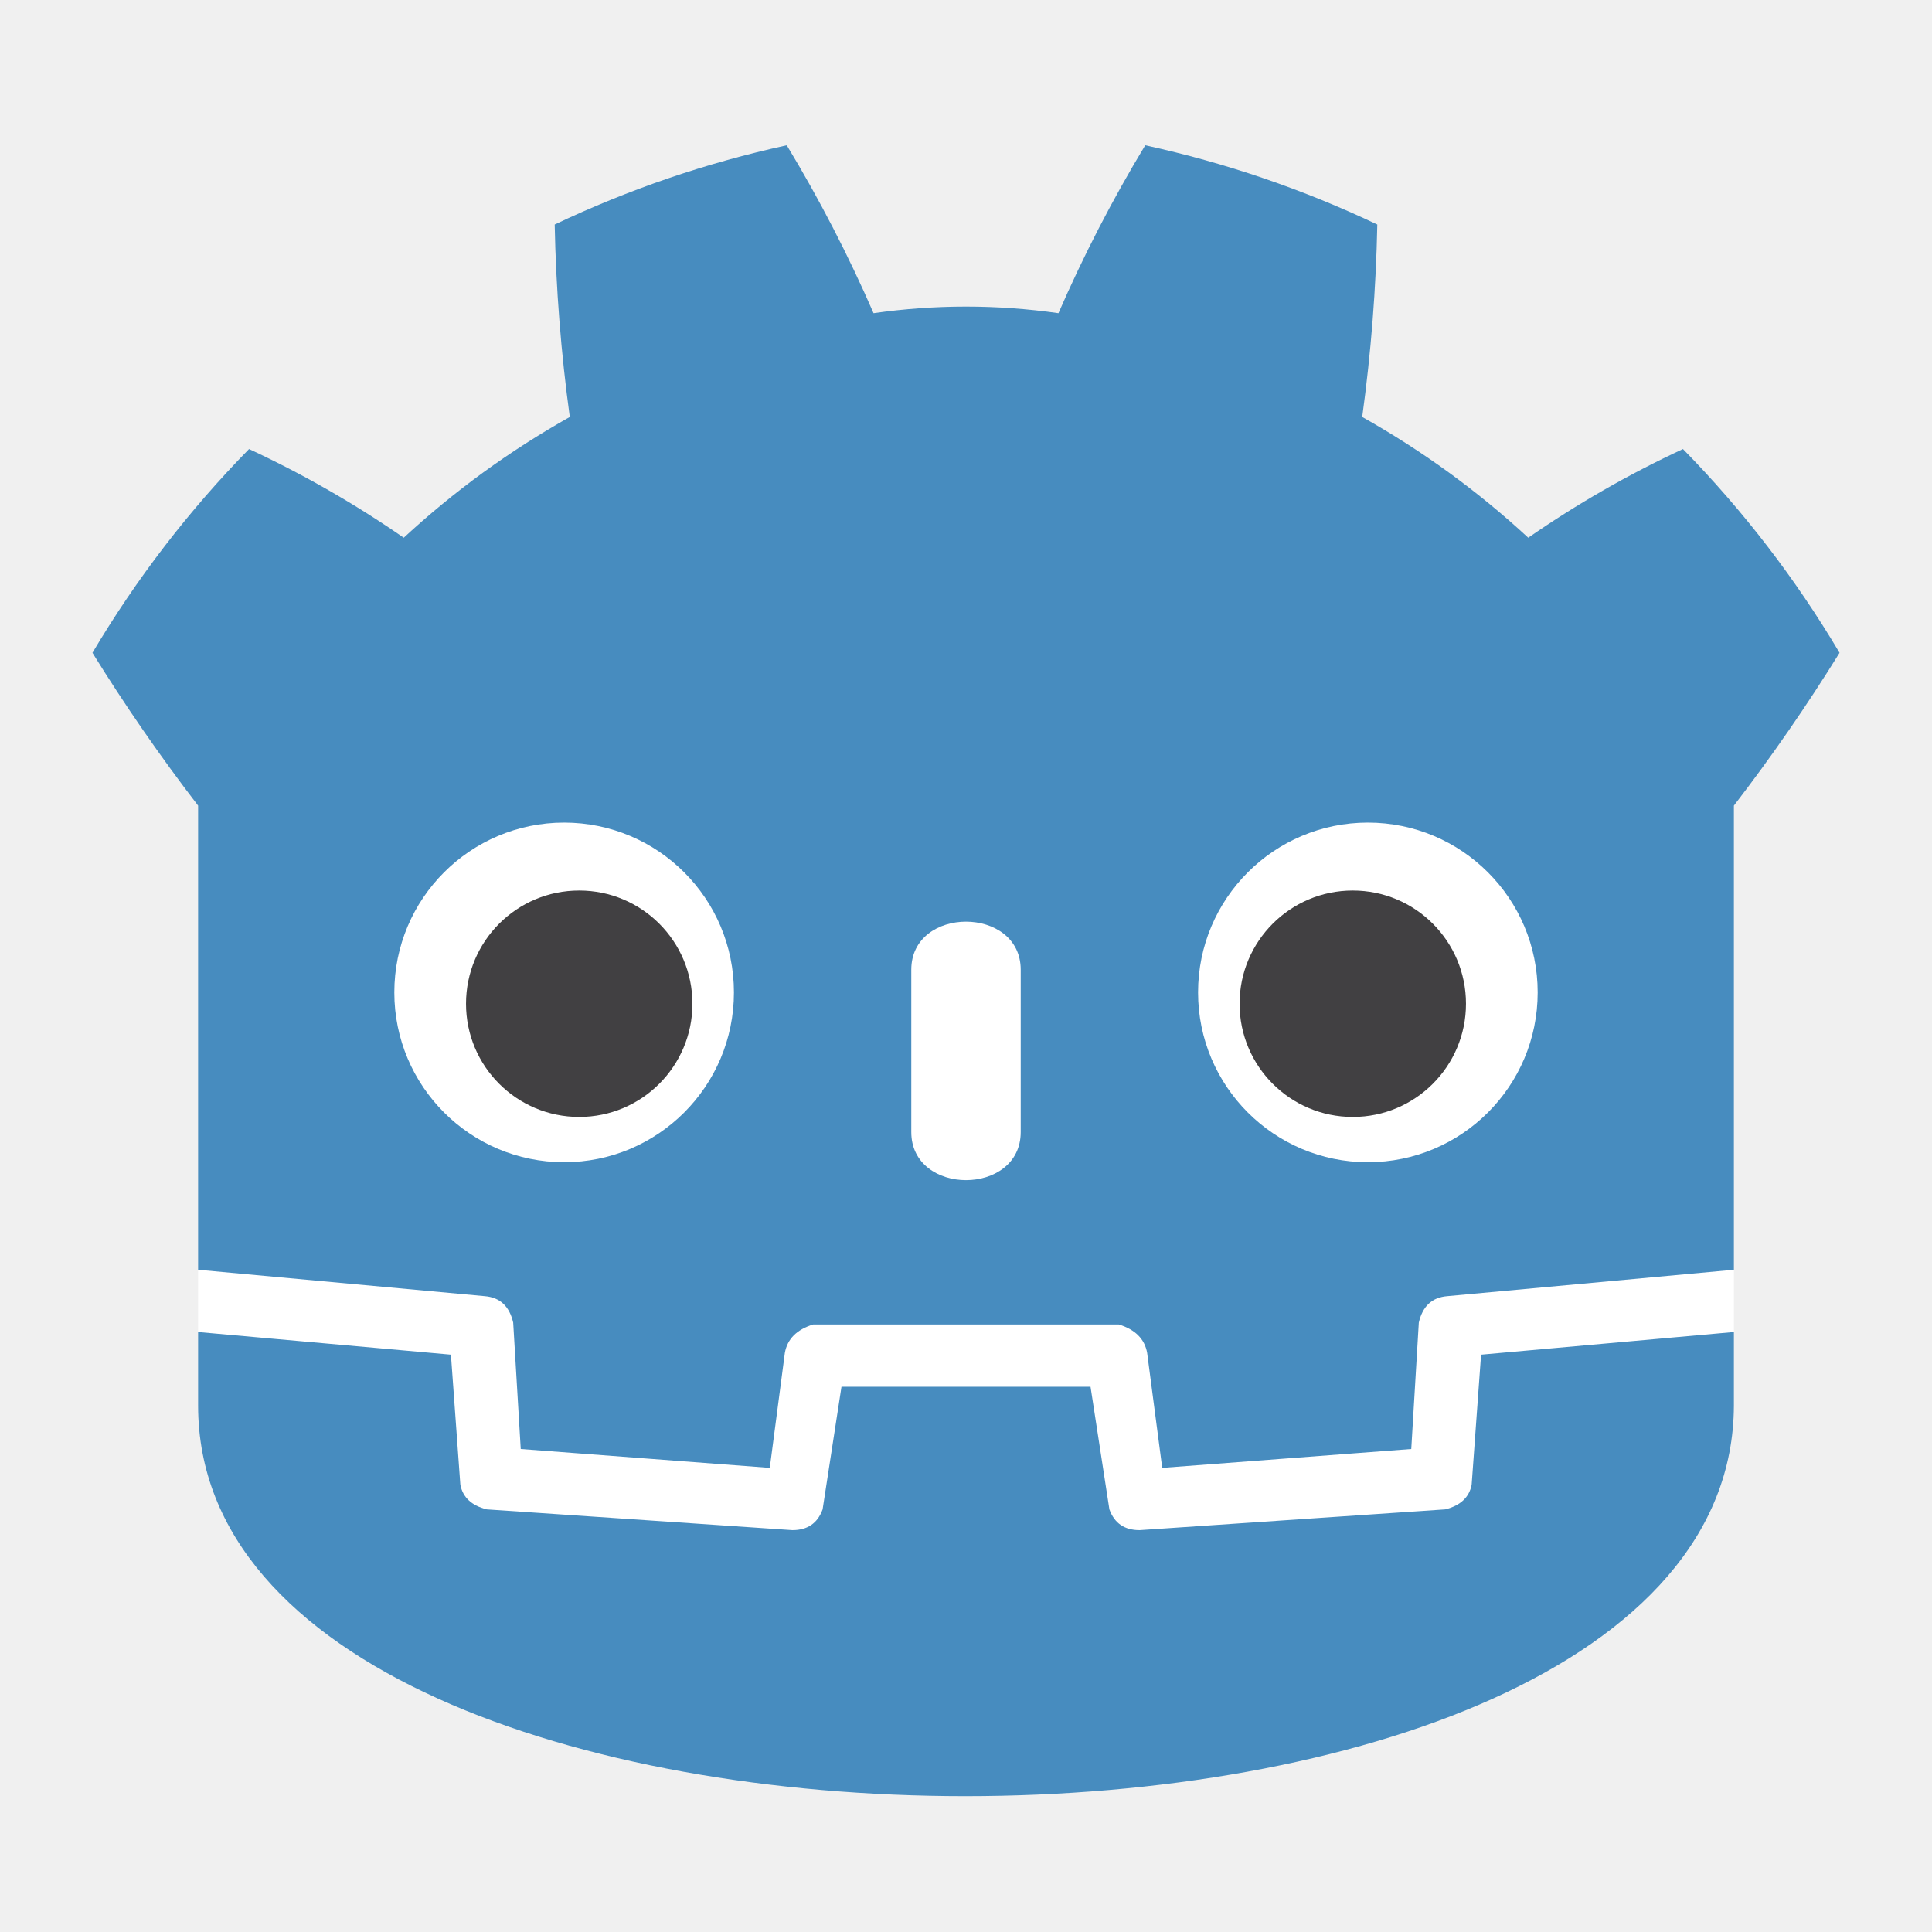
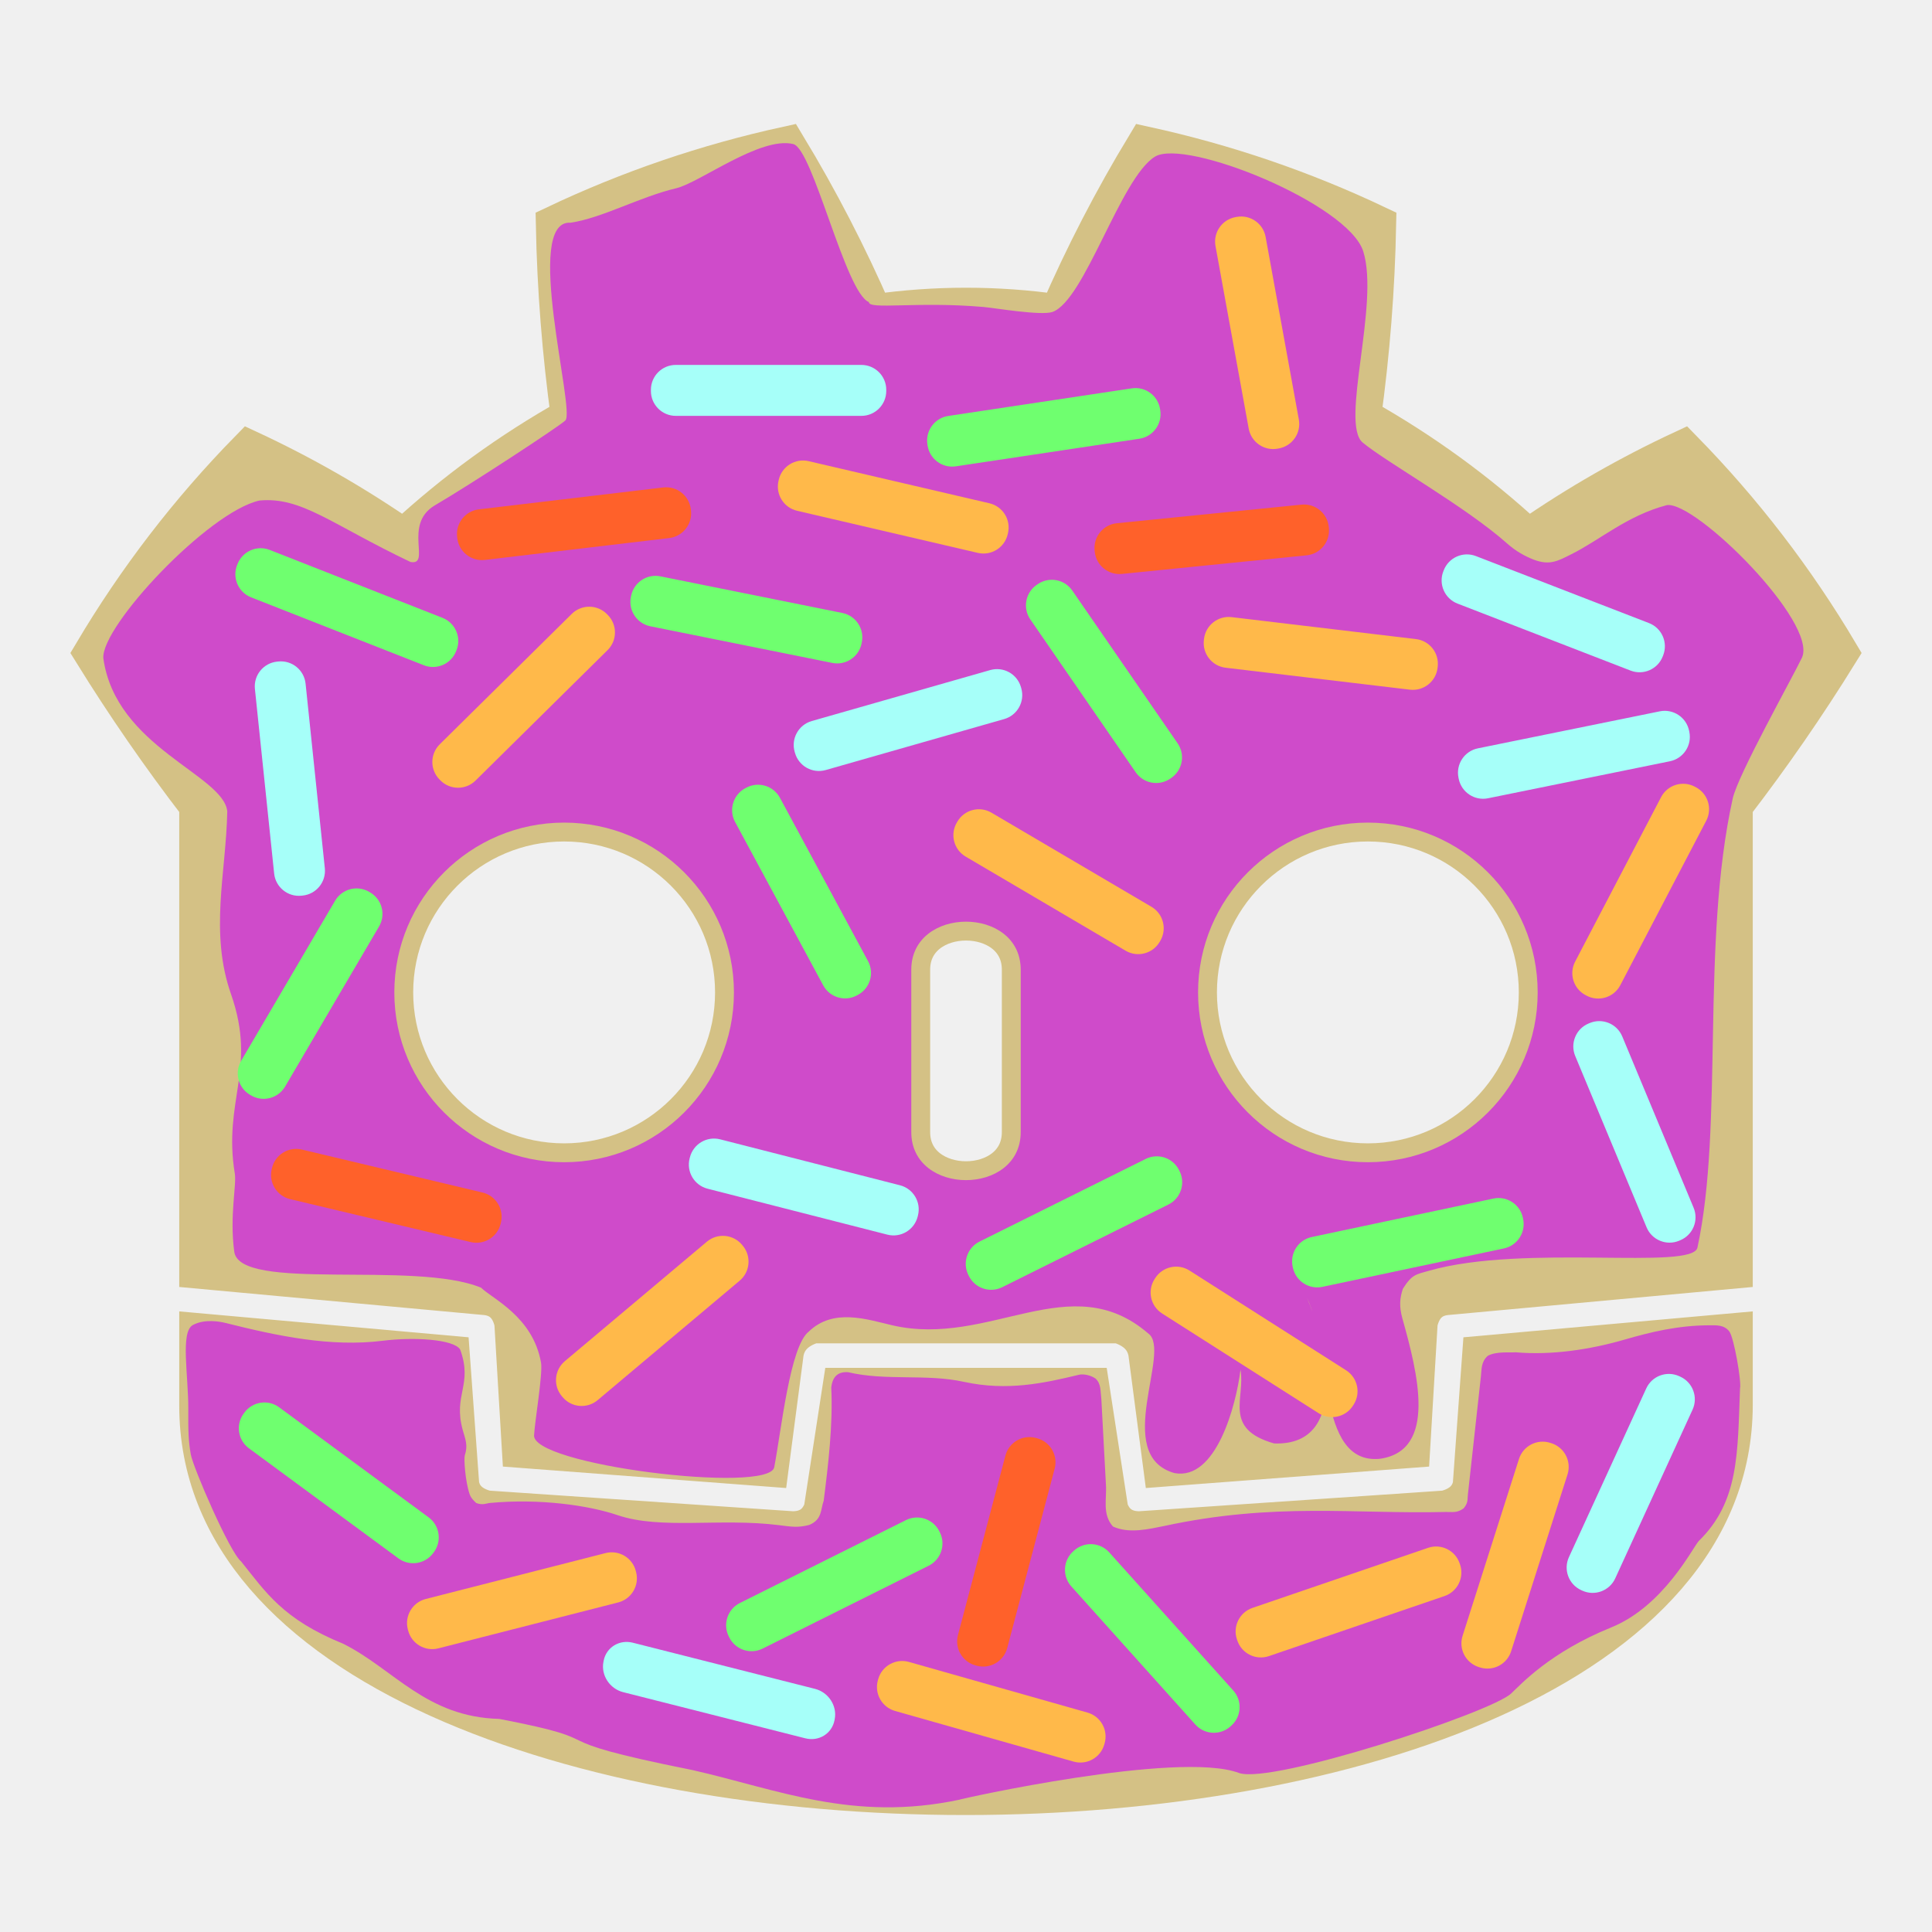
- <svg xmlns="http://www.w3.org/2000/svg" width="1024" height="1024">
-   <g fill="#fff">
-     <path d="M105 673v33q407 354 814 0v-33z" />
-     <path fill="#478cbf" d="m105 673 152 14q12 1 15 14l4 67 132 10 8-61q2-11 15-15h162q13 4 15 15l8 61 132-10 4-67q3-13 15-14l152-14V427q30-39 56-81-35-59-83-108-43 20-82 47-40-37-88-64 7-51 8-102-59-28-123-42-26 43-46 89-49-7-98 0-20-46-46-89-64 14-123 42 1 51 8 102-48 27-88 64-39-27-82-47-48 49-83 108 26 42 56 81zm0 33v39c0 276 813 276 814 0v-39l-134 12-5 69q-2 10-14 13l-162 11q-12 0-16-11l-10-65H446l-10 65q-4 11-16 11l-162-11q-12-3-14-13l-5-69z" />
-     <path d="M483 600c0 34 58 34 58 0v-86c0-34-58-34-58 0z" />
-     <circle cx="725" cy="526" r="90" />
-     <circle cx="299" cy="526" r="90" />
+ <svg xmlns="http://www.w3.org/2000/svg" width="1024" height="1024" version="1.1" id="svg6">
+   <defs id="defs6" />
+   <g fill="#fff" id="g4" style="stroke:#d4c185;stroke-opacity:1;stroke-width:20;stroke-dasharray:none;fill:#cf4bcb;fill-opacity:1">
+     <path id="path2" style="fill:#d4c185;fill-opacity:1;stroke:#d4c185;stroke-width:20;stroke-dasharray:none;stroke-opacity:1" d="m 417,77 c -42.667,9.333 -83.667,23.333 -123,42 0.667,34 3.333,68 8,102 -32,18 -61.333,39.333 -88,64 -26,-18 -53.333,-33.667 -82,-47 -32,32.667 -59.667,68.667 -83,108 17.333,28 36,55 56,81 v 246 l 152,14 c 8,0.667 13,5.333 15,14 l 4,67 132,10 8,-61 c 1.333,-7.333 6.333,-12.333 15,-15 h 162 c 8.667,2.667 13.667,7.667 15,15 l 8,61 132,-10 4,-67 c 2,-8.667 7,-13.333 15,-14 L 919,673 V 427 c 20,-26 38.667,-53 56,-81 -23.333,-39.333 -51,-75.333 -83,-108 -28.667,13.333 -56,29 -82,47 -26.667,-24.667 -56,-46 -88,-64 4.667,-34 7.333,-68 8,-102 -39.333,-18.667 -80.333,-32.667 -123,-42 -17.333,28.667 -32.667,58.333 -46,89 -32.667,-4.667 -65.333,-4.667 -98,0 -13.333,-30.667 -28.667,-60.333 -46,-89 z M 299,436 c 49.706,0 90,40.294 90,90 0,49.706 -40.294,90 -90,90 -49.706,0 -90,-40.294 -90,-90 0,-49.706 40.294,-90 90,-90 z m 426,0 c 49.706,0 90,40.294 90,90 0,49.706 -40.294,90 -90,90 -49.706,0 -90,-40.294 -90,-90 0,-49.706 40.294,-90 90,-90 z m -213,52.5 c 14.5,0 29,8.5 29,25.5 v 86 c 0,34 -58,34 -58,0 v -86 c 0,-17 14.5,-25.5 29,-25.5 z M 105,706 v 39 c 0,276 813,276 814,0 v -39 l -134,12 -5,69 c -1.333,6.667 -6,11 -14,13 l -162,11 c -8,0 -13.333,-3.667 -16,-11 L 578,735 H 446 l -10,65 c -2.667,7.333 -8,11 -16,11 L 258,800 c -8,-2 -12.667,-6.333 -14,-13 l -5,-69 z" />
  </g>
-   <g fill="#414042">
-     <circle cx="307" cy="532" r="60" />
-     <circle cx="717" cy="532" r="60" />
+   <path id="path21" style="fill:#cf4bca;fill-opacity:1;stroke:none;stroke-width:20;stroke-dasharray:none;stroke-opacity:1" d="m 358.457,99.761 c -19.529,4.643 -39.132,15.749 -56.049,18.282 -25.433,-1.673 2.627,99.358 -2.736,104.779 -2.966,2.997 -50.564,34.149 -69.501,45.211 -16.599,10.185 -1.516,31.816 -12.593,29.83 -42.123,-20.067 -57.688,-34.664 -80.063,-32.57 -27.143,6.021 -83.841,66.525 -82.751,83.511 6.476,47.25 63.605,61.775 65.695,81.211 -0.634,32.699 -9.514,64.057 1.991,96.924 13.842,39.543 -4.344,56.411 1.999,95.048 1.025,6.242 -2.814,22.151 -0.32,41.243 2.42,21.788 95.513,4.633 130.844,19.275 5.981,5.89 27.442,15.29 31.783,39.685 1.033,5.807 -3.358,31.451 -3.652,38.198 -2.905,15.975 124.515,31.611 127.258,17.271 3.808,-19.909 8.34,-64.209 18.317,-71.9 13.048,-12.575 30.725,-6.486 44.266,-3.318 51.607,11.889 94.472,-31.182 135.61,4.291 12.876,8.92 -19.306,64.51 13.875,74.017 22.083,4.234 32.762,-35.846 35.059,-54.791 2.655,15.108 -9.454,31.31 17.792,39.094 41.606,1.56 26.456,-57.348 17.452,-77.046 13.096,25.609 4.554,88.324 38.495,85.204 30.832,-4.205 20.096,-45.723 12.078,-74.36 -1.872,-6.685 -1.314,-11.148 0.26,-15.791 4.832,-7.656 6.871,-7.56 14.114,-9.613 50.453,-14.297 139.363,0.043 142.006,-12.209 14.071,-65.231 1.669,-161.028 18.716,-238.101 2.844,-12.675 31.89,-64.441 36.644,-74.522 8.704,-18.454 -56.233,-83.041 -71.55,-80.89 -20.902,5.46 -35.323,18.364 -50.586,25.999 -7.319,3.661 -11.484,6.11 -19.997,2.904 -4.534,-1.755 -9.461,-4.441 -14.035,-8.511 -22.066,-19.64 -64.218,-43.204 -76.628,-53.553 -12.108,-10.098 9.059,-73.55 0.306,-101.31 -7.969,-25.271 -94.337,-60.157 -110.437,-50.199 -18.263,11.296 -37.164,76.19 -54.306,82.295 -6.026,2.068 -30.656,-2.135 -36.53,-2.642 -35.626,-3.07 -60.813,1.626 -60.748,-2.606 -12.421,-4.875 -29.667,-81.172 -40.083,-83.741 -17.314,-4.269 -49.538,20.436 -61.995,23.398 z M 299,436 c 49.706,0 90,40.294 90,90 0,49.706 -40.294,90 -90,90 -49.706,0 -90,-40.294 -90,-90 0,-49.706 40.294,-90 90,-90 z m 426,0 c 49.706,0 90,40.294 90,90 0,49.706 -40.294,90 -90,90 -49.706,0 -90,-40.294 -90,-90 0,-49.706 40.294,-90 90,-90 z m -213,52.5 c 14.5,0 29,8.5 29,25.5 v 86 c 0,34 -58,34 -58,0 v -86 c 0,-17 14.5,-25.5 29,-25.5 z" />
+   <path style="fill:#cf4bca;fill-opacity:1;stroke:none;stroke-width:20;stroke-linecap:round;stroke-linejoin:bevel;stroke-miterlimit:25;stroke-dasharray:none;stroke-opacity:1" d="m 102.17,702.319 c 6.342,-3.458 14.675,-1.801 17.399,-1.117 27.598,6.934 55.814,12.869 83.267,9.43 16.276,-2.039 37.646,-0.867 41.057,4.642 6.877,18.874 -3.907,23.876 1.412,42.823 1.346,4.796 2.823,7.918 1.035,13.323 -0.516,1.56 0.184,13.517 2.58,20.558 0.762,2.238 2.72,3.911 3.536,4.684 3.488,1.253 5.322,0.119 7.27,-0.064 26.324,-2.469 52.293,1.272 67.556,6.449 23.121,7.842 54.127,1.392 85.595,5.32 6.512,0.813 10.051,1.468 16.085,-0.138 6.962,-2.898 5.926,-8.356 7.608,-12.76 2.377,-18.666 4.979,-40.578 4.015,-59.986 0.682,-6.356 4.017,-8.505 8.882,-8.194 20.128,4.75 41.23,0.712 61.487,5.126 22.863,4.982 42.273,0.733 60.919,-3.76 2.375,-0.572 6.165,0.239 8.667,1.926 3.149,2.647 2.662,6.815 3.195,10.908 l 2.43,45.386 c 0.531,7.549 -2.089,15.626 3.718,22.204 8.596,3.989 19.322,1.284 27.115,-0.267 58.636,-12.64 100.627,-6.258 149.235,-7.438 3.563,-0.086 5.925,0.701 9.515,-1.898 2.631,-3.127 1.938,-5.049 2.265,-7.339 l 6.896,-62.61 c 0.424,-3.793 0.032,-7.67 3.599,-10.879 4.444,-2.554 12.065,-1.617 14.746,-1.912 19.195,1.681 39.7,-1.466 57.821,-6.72 13.756,-3.988 28.198,-7.521 44.786,-7.581 4.034,-0.015 7.891,-0.28 10.679,3.201 2.544,3.282 6.579,26.947 5.71,30.229 -1.33,34.164 -0.395,59.944 -21.837,80.862 -3.216,3.493 -18.627,34.573 -46.452,45.848 -32.531,13.182 -47.843,30.167 -53.044,35.04 -10.79,10.11 -127.225,48.416 -144.35,42.057 -32.156,-11.94 -148.655,14.029 -148.007,14.198 -56.461,11.944 -96.249,-5.417 -141.553,-15.704 -88.252,-17.655 -36.5,-14.413 -102.4,-27.106 -38.764,-1.03 -55.768,-26.326 -82.608,-39.798 -32.159,-13.058 -41.079,-27.33 -54.212,-43.671 -6.055,-4.855 -25.482,-49.846 -26.676,-56.793 -1.255,-7.306 -1.373,-11.995 -1.31,-23.959 0.093,-17.778 -4.292,-40.812 2.37,-44.519 z" id="path22" />
+   <g id="g16">
+     <rect style="fill:#ffb94a;fill-opacity:1;stroke:none;stroke-width:8.454;stroke-linecap:round;stroke-linejoin:bevel;stroke-miterlimit:25;stroke-dasharray:none;stroke-opacity:1" id="rect8-3" width="124.736" height="27.005" x="459.693" y="140.805" rx="13.185" ry="13.185" transform="rotate(13.11394)" />
+     <rect style="fill:#6fff6f;fill-opacity:1;stroke:none;stroke-width:8.454;stroke-linecap:round;stroke-linejoin:bevel;stroke-miterlimit:25;stroke-dasharray:none;stroke-opacity:1" id="rect8-9" width="124.736" height="27.005" x="451.06" y="292.739" rx="13.185" ry="13.185" transform="rotate(-8.550514)" />
+     <rect style="fill:#ffb94a;fill-opacity:1;stroke:none;stroke-width:8.454;stroke-linecap:round;stroke-linejoin:bevel;stroke-miterlimit:25;stroke-dasharray:none;stroke-opacity:1" id="rect8-1" width="124.736" height="27.005" x="230.425" y="-637.497" rx="13.185" ry="13.185" transform="rotate(79.68957)" />
+     <rect style="fill:#ff612a;fill-opacity:1;stroke:none;stroke-width:8.454;stroke-linecap:round;stroke-linejoin:bevel;stroke-miterlimit:25;stroke-dasharray:none;stroke-opacity:1" id="rect8-2" width="124.736" height="27.005" x="548.021" y="335.222" rx="13.185" ry="13.185" transform="rotate(-5.748886)" />
+     <rect style="fill:#ffb94a;fill-opacity:1;stroke:none;stroke-width:8.454;stroke-linecap:round;stroke-linejoin:bevel;stroke-miterlimit:25;stroke-dasharray:none;stroke-opacity:1" id="rect8-70" width="124.736" height="27.005" x="673.722" y="247.591" rx="13.185" ry="13.185" transform="rotate(6.792325)" />
+     <rect style="fill:#a6fff9;fill-opacity:1;stroke:none;stroke-width:8.454;stroke-linecap:round;stroke-linejoin:bevel;stroke-miterlimit:25;stroke-dasharray:none;stroke-opacity:1" id="rect8-93" width="124.736" height="27.005" x="822.727" y="-7.555" rx="13.185" ry="13.185" transform="rotate(21.16281)" />
+     <rect style="fill:#6fff6f;fill-opacity:1;stroke:none;stroke-width:8.454;stroke-linecap:round;stroke-linejoin:bevel;stroke-miterlimit:25;stroke-dasharray:none;stroke-opacity:1" id="rect8-6" width="124.736" height="27.005" x="-691.84" y="263.23" rx="13.185" ry="13.185" transform="rotate(-124.5846)" />
+     <rect style="fill:#a6fff9;fill-opacity:1;stroke:none;stroke-width:8.454;stroke-linecap:round;stroke-linejoin:bevel;stroke-miterlimit:25;stroke-dasharray:none;stroke-opacity:1" id="rect8-7" width="124.736" height="27.005" x="295.569" y="485.627" rx="13.185" ry="13.185" transform="rotate(-15.93929)" />
+     <rect style="fill:#a6fff9;fill-opacity:1;stroke:none;stroke-width:8.454;stroke-linecap:round;stroke-linejoin:bevel;stroke-miterlimit:25;stroke-dasharray:none;stroke-opacity:1" id="rect8-5" width="124.736" height="27.005" x="344.995" y="193.412" rx="13.185" ry="13.185" />
+     <rect style="fill:#6fff6f;fill-opacity:1;stroke:none;stroke-width:8.454;stroke-linecap:round;stroke-linejoin:bevel;stroke-miterlimit:25;stroke-dasharray:none;stroke-opacity:1" id="rect8-35" width="124.736" height="27.005" x="226.53" y="218.96" rx="13.185" ry="13.185" transform="rotate(21.4605)" />
+     <rect style="fill:#ff612a;fill-opacity:1;stroke:none;stroke-width:8.454;stroke-linecap:round;stroke-linejoin:bevel;stroke-miterlimit:25;stroke-dasharray:none;stroke-opacity:1" id="rect8-62" width="124.736" height="27.005" x="207.036" y="298.007" rx="13.185" ry="13.185" transform="rotate(-6.771716)" />
+     <rect style="fill:#6fff6f;fill-opacity:1;stroke:none;stroke-width:8.454;stroke-linecap:round;stroke-linejoin:bevel;stroke-miterlimit:25;stroke-dasharray:none;stroke-opacity:1" id="rect7" width="124.736" height="27.005" x="390.263" y="230.361" rx="13.185" ry="13.185" transform="rotate(11.38567)" />
+     <rect style="fill:#a6fff9;fill-opacity:1;stroke:none;stroke-width:8.454;stroke-linecap:round;stroke-linejoin:bevel;stroke-miterlimit:25;stroke-dasharray:none;stroke-opacity:1" id="rect8-626" width="124.736" height="27.005" x="675.315" y="544.859" rx="13.185" ry="13.185" transform="rotate(-11.5015)" />
+     <rect style="fill:#ffb94a;fill-opacity:1;stroke:none;stroke-width:8.454;stroke-linecap:round;stroke-linejoin:bevel;stroke-miterlimit:25;stroke-dasharray:none;stroke-opacity:1" id="rect8-18" width="124.736" height="27.005" x="658.172" y="104.779" rx="13.185" ry="13.185" transform="rotate(30.46965)" />
+     <rect style="fill:#6fff6f;fill-opacity:1;stroke:none;stroke-width:8.454;stroke-linecap:round;stroke-linejoin:bevel;stroke-miterlimit:25;stroke-dasharray:none;stroke-opacity:1" id="rect8-79" width="124.736" height="27.005" x="555.226" y="-163.091" rx="13.185" ry="13.185" transform="rotate(61.65821)" />
+     <rect style="fill:#ffb94a;fill-opacity:1;stroke:none;stroke-width:8.454;stroke-linecap:round;stroke-linejoin:bevel;stroke-miterlimit:25;stroke-dasharray:none;stroke-opacity:1" id="rect8-20" width="124.736" height="27.005" x="-124.625" y="444.448" rx="13.185" ry="13.185" transform="rotate(-44.65011)" />
+     <rect style="fill:#a6fff9;fill-opacity:1;stroke:none;stroke-width:8.454;stroke-linecap:round;stroke-linejoin:bevel;stroke-miterlimit:25;stroke-dasharray:none;stroke-opacity:1" id="rect8-75" width="124.736" height="27.005" x="364.011" y="-123.516" rx="13.185" ry="13.185" transform="rotate(84.04781)" />
+     <rect style="fill:#6fff6f;fill-opacity:1;stroke:none;stroke-width:8.454;stroke-linecap:round;stroke-linejoin:bevel;stroke-miterlimit:25;stroke-dasharray:none;stroke-opacity:1" id="rect8-92" width="124.736" height="27.005" x="-433.375" y="394.817" rx="13.185" ry="13.185" transform="rotate(-59.59185)" />
+     <rect style="fill:#ff612a;fill-opacity:1;stroke:none;stroke-width:8.454;stroke-linecap:round;stroke-linejoin:bevel;stroke-miterlimit:25;stroke-dasharray:none;stroke-opacity:1" id="rect8-28" width="124.736" height="27.005" x="283.49" y="555.729" rx="13.185" ry="13.185" transform="rotate(13.37856)" />
+     <rect style="fill:#ffb94a;fill-opacity:1;stroke:none;stroke-width:8.454;stroke-linecap:round;stroke-linejoin:bevel;stroke-miterlimit:25;stroke-dasharray:none;stroke-opacity:1" id="rect8-97" width="124.736" height="27.005" x="-248.481" y="744.808" rx="13.185" ry="13.185" transform="rotate(-40.06988)" />
+     <rect style="fill:#a6fff9;fill-opacity:1;stroke:none;stroke-width:8.454;stroke-linecap:round;stroke-linejoin:bevel;stroke-miterlimit:25;stroke-dasharray:none;stroke-opacity:1" id="rect8-36" width="124.736" height="27.005" x="506.128" y="490.59" rx="13.185" ry="13.185" transform="rotate(14.33203)" />
+     <rect style="fill:#6fff6f;fill-opacity:1;stroke:none;stroke-width:8.454;stroke-linecap:round;stroke-linejoin:bevel;stroke-miterlimit:25;stroke-dasharray:none;stroke-opacity:1" id="rect8-12" width="124.736" height="27.005" x="158.597" y="820.416" rx="13.185" ry="13.185" transform="rotate(-26.44566)" />
+     <rect style="fill:#ffb94a;fill-opacity:1;stroke:none;stroke-width:8.454;stroke-linecap:round;stroke-linejoin:bevel;stroke-miterlimit:25;stroke-dasharray:none;stroke-opacity:1" id="rect8-931" width="124.736" height="27.005" x="880.367" y="229.211" rx="13.185" ry="13.185" transform="rotate(32.49941)" />
+     <rect style="fill:#6fff6f;fill-opacity:1;stroke:none;stroke-width:8.454;stroke-linecap:round;stroke-linejoin:bevel;stroke-miterlimit:25;stroke-dasharray:none;stroke-opacity:1" id="rect8-94" width="124.736" height="27.005" x="531.249" y="785.423" rx="13.185" ry="13.185" transform="rotate(-11.95265)" />
+     <rect style="fill:#a6fff9;fill-opacity:1;stroke:none;stroke-width:8.454;stroke-linecap:round;stroke-linejoin:bevel;stroke-miterlimit:25;stroke-dasharray:none;stroke-opacity:1" id="rect8-78" width="124.736" height="27.005" x="824.535" y="-582.485" rx="13.185" ry="13.185" transform="rotate(67.38547)" />
+     <rect style="fill:#ffb94a;fill-opacity:1;stroke:none;stroke-width:8.454;stroke-linecap:round;stroke-linejoin:bevel;stroke-miterlimit:25;stroke-dasharray:none;stroke-opacity:1" id="rect8-4" width="124.736" height="27.005" x="-78.248" y="975.968" rx="13.185" ry="13.185" transform="rotate(-62.41028)" />
+     <rect style="fill:#6fff6f;fill-opacity:1;stroke:none;stroke-width:8.454;stroke-linecap:round;stroke-linejoin:bevel;stroke-miterlimit:25;stroke-dasharray:none;stroke-opacity:1" id="rect8-50" width="124.736" height="27.005" x="548.196" y="512.95" rx="13.185" ry="13.185" transform="rotate(36.36101)" />
+     <rect style="fill:#ffb94a;fill-opacity:1;stroke:none;stroke-width:8.454;stroke-linecap:round;stroke-linejoin:bevel;stroke-miterlimit:25;stroke-dasharray:none;stroke-opacity:1" id="rect8-361" width="124.736" height="27.005" x="-4.186" y="876.977" rx="13.185" ry="13.185" transform="rotate(-14.32174)" />
+     <rect style="fill:#a6fff9;fill-opacity:1;stroke:none;stroke-width:8.46;stroke-linecap:round;stroke-linejoin:bevel;stroke-miterlimit:25;stroke-dasharray:none;stroke-opacity:1" id="rect8-0" width="126.321" height="26.705" x="484.198" y="762.763" rx="13.352" ry="13.039" transform="matrix(0.9693768,0.2455781,-0.1925898,0.9812794,0,0)" />
+     <rect style="fill:#6fff6f;fill-opacity:1;stroke:none;stroke-width:8.454;stroke-linecap:round;stroke-linejoin:bevel;stroke-miterlimit:25;stroke-dasharray:none;stroke-opacity:1" id="rect8-63" width="124.736" height="27.005" x="-41.738" y="935.325" rx="13.185" ry="13.185" transform="rotate(-26.52498)" />
+     <rect style="fill:#ff612a;fill-opacity:1;stroke:none;stroke-width:8.454;stroke-linecap:round;stroke-linejoin:bevel;stroke-miterlimit:25;stroke-dasharray:none;stroke-opacity:1" id="rect8-206" width="124.736" height="27.005" x="-721.168" y="712.428" rx="13.185" ry="13.185" transform="rotate(-75.18672)" />
+     <rect style="fill:#ffb94a;fill-opacity:1;stroke:none;stroke-width:8.454;stroke-linecap:round;stroke-linejoin:bevel;stroke-miterlimit:25;stroke-dasharray:none;stroke-opacity:1" id="rect8-15" width="124.736" height="27.005" x="690.679" y="715.945" rx="13.185" ry="13.185" transform="rotate(15.8374)" />
+     <rect style="fill:#6fff6f;fill-opacity:1;stroke:none;stroke-width:8.454;stroke-linecap:round;stroke-linejoin:bevel;stroke-miterlimit:25;stroke-dasharray:none;stroke-opacity:1" id="rect8-54" width="124.736" height="27.005" x="991.828" y="112.279" rx="13.185" ry="13.185" transform="rotate(48.07811)" />
+     <rect style="fill:#ffb94a;fill-opacity:1;stroke:none;stroke-width:8.454;stroke-linecap:round;stroke-linejoin:bevel;stroke-miterlimit:25;stroke-dasharray:none;stroke-opacity:1" id="rect8-76" width="124.736" height="27.005" x="339.125" y="1021.187" rx="13.185" ry="13.185" transform="rotate(-18.88195)" />
+     <rect style="fill:#ffb94a;fill-opacity:1;stroke:none;stroke-width:8.454;stroke-linecap:round;stroke-linejoin:bevel;stroke-miterlimit:25;stroke-dasharray:none;stroke-opacity:1" id="rect8-56" width="124.736" height="27.005" x="-603.695" y="1001.964" rx="13.185" ry="13.185" transform="rotate(-72.31346)" />
+     <rect style="fill:#a6fff9;fill-opacity:1;stroke:none;stroke-width:8.454;stroke-linecap:round;stroke-linejoin:bevel;stroke-miterlimit:25;stroke-dasharray:none;stroke-opacity:1" id="rect8-937" width="124.736" height="27.005" x="292.237" y="-1126.824" rx="13.185" ry="13.185" transform="rotate(114.6241)" />
  </g>
</svg>
